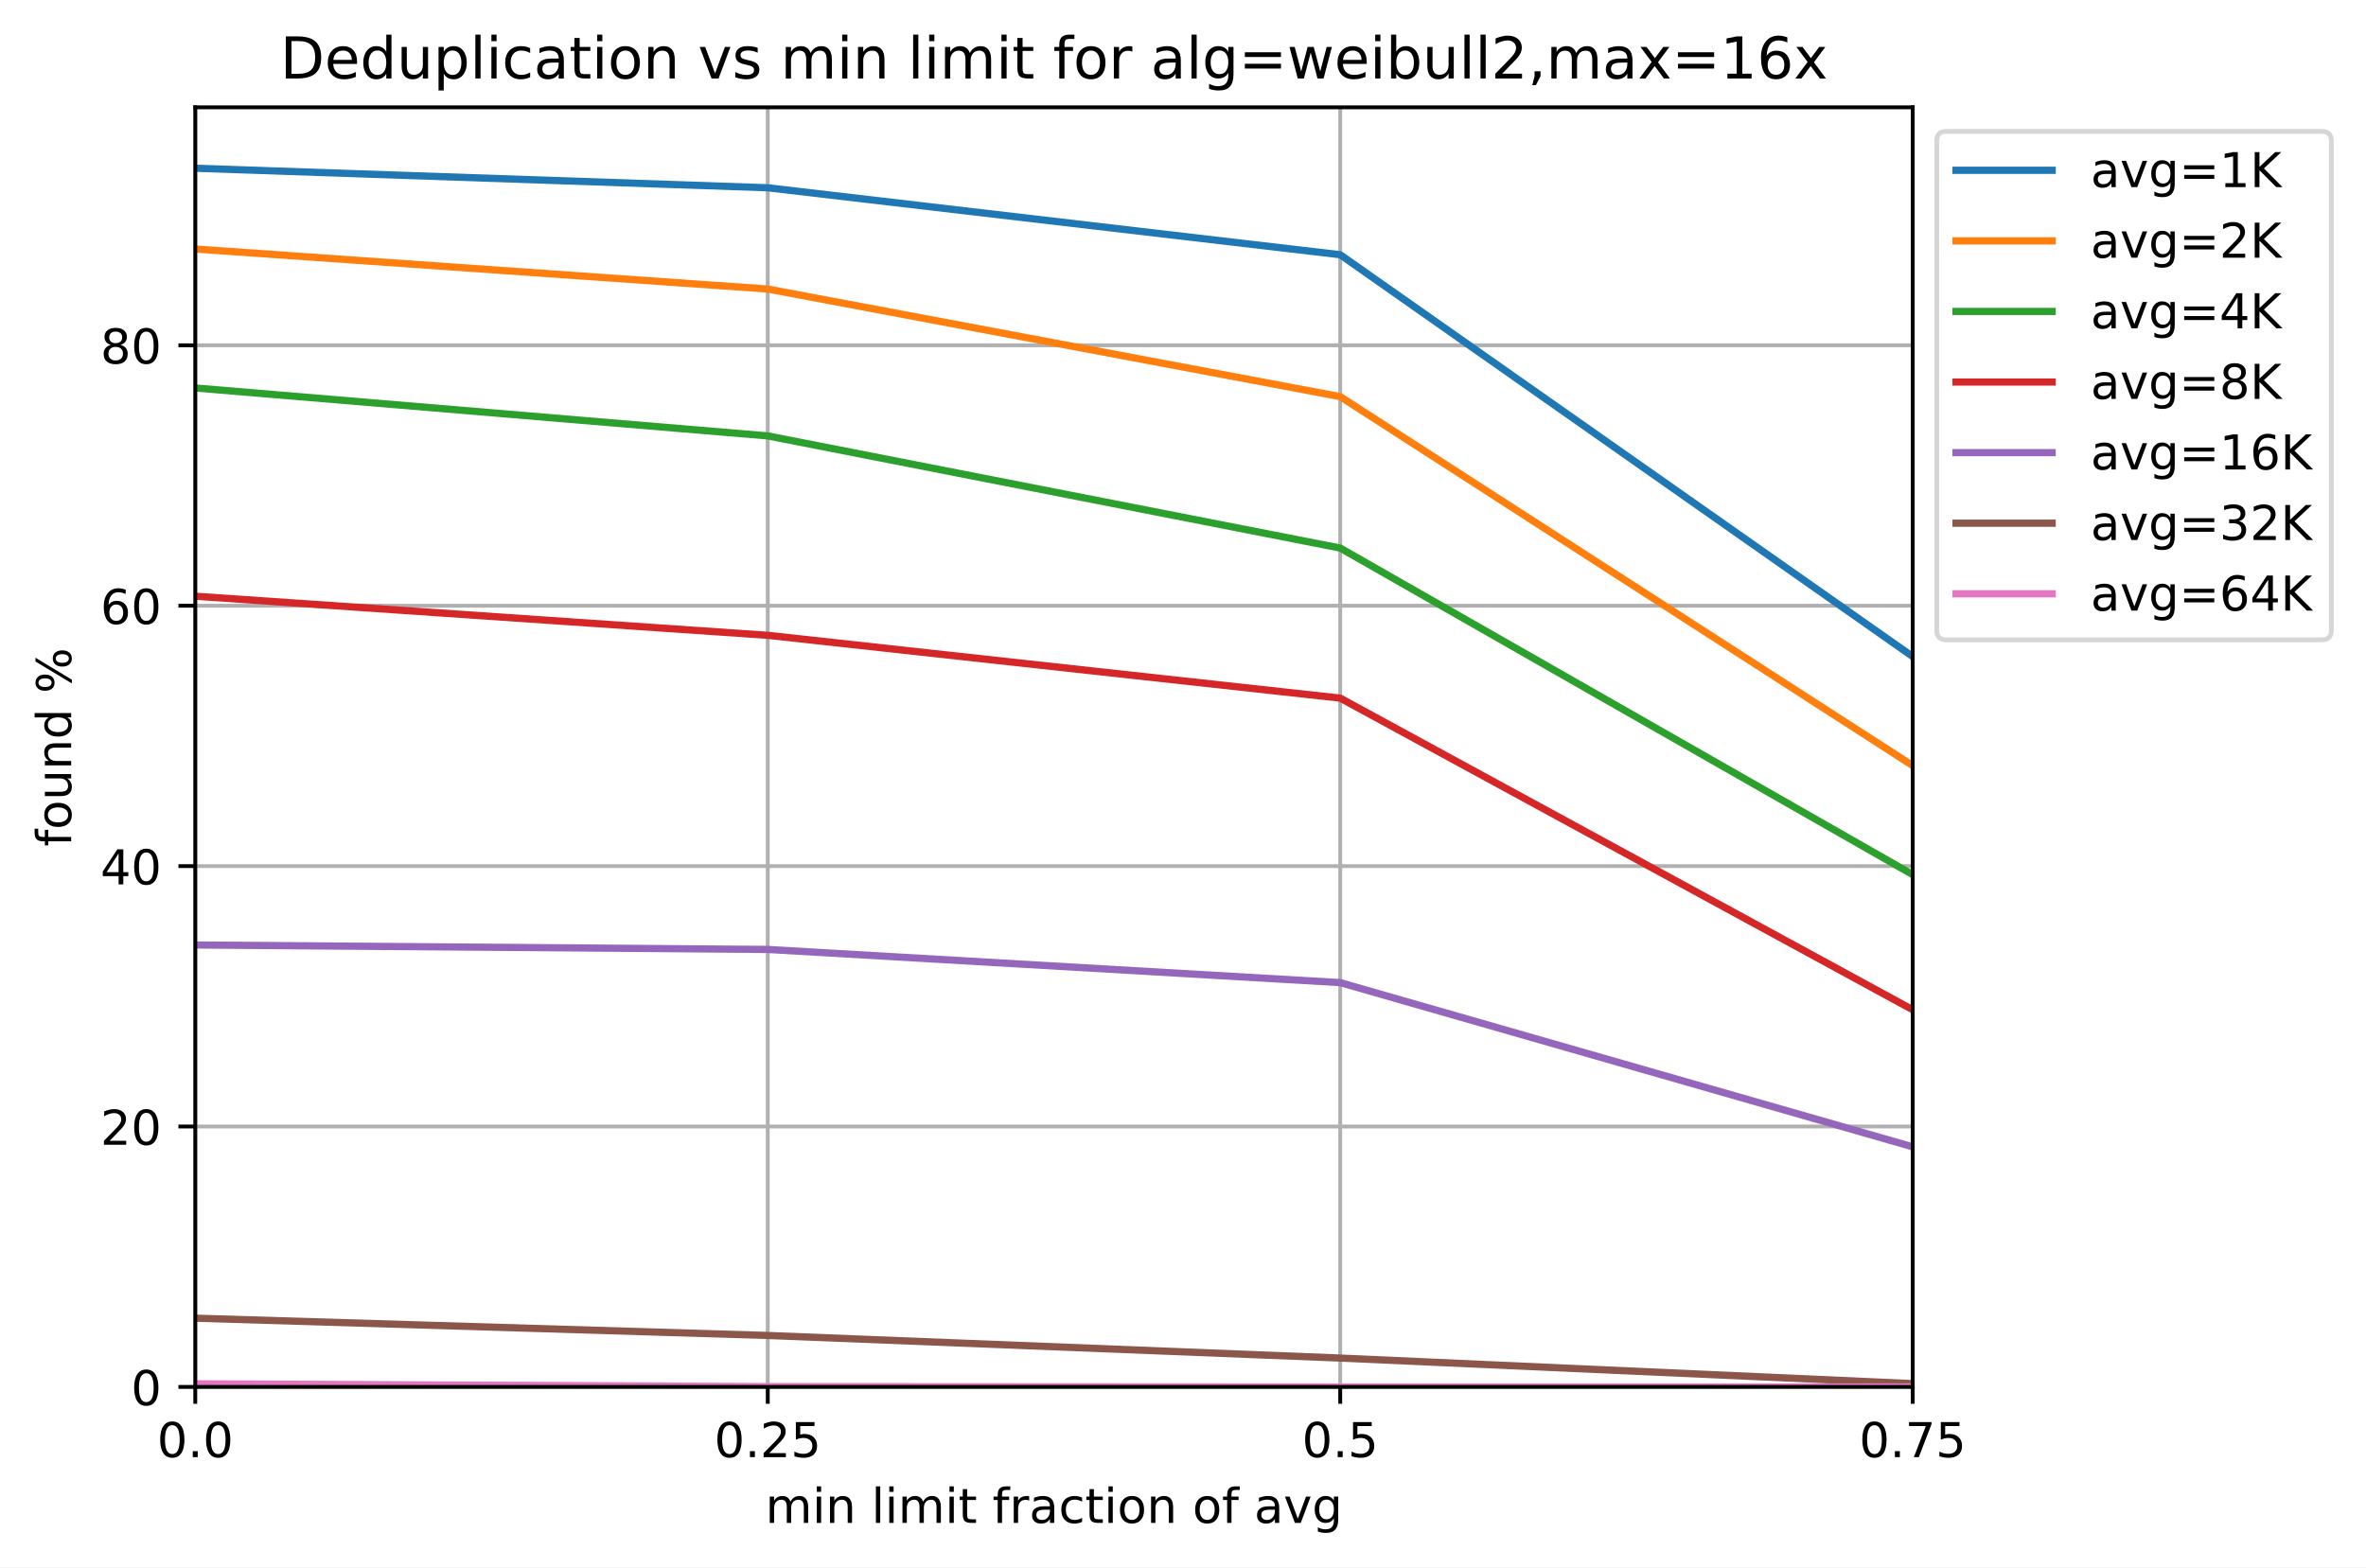
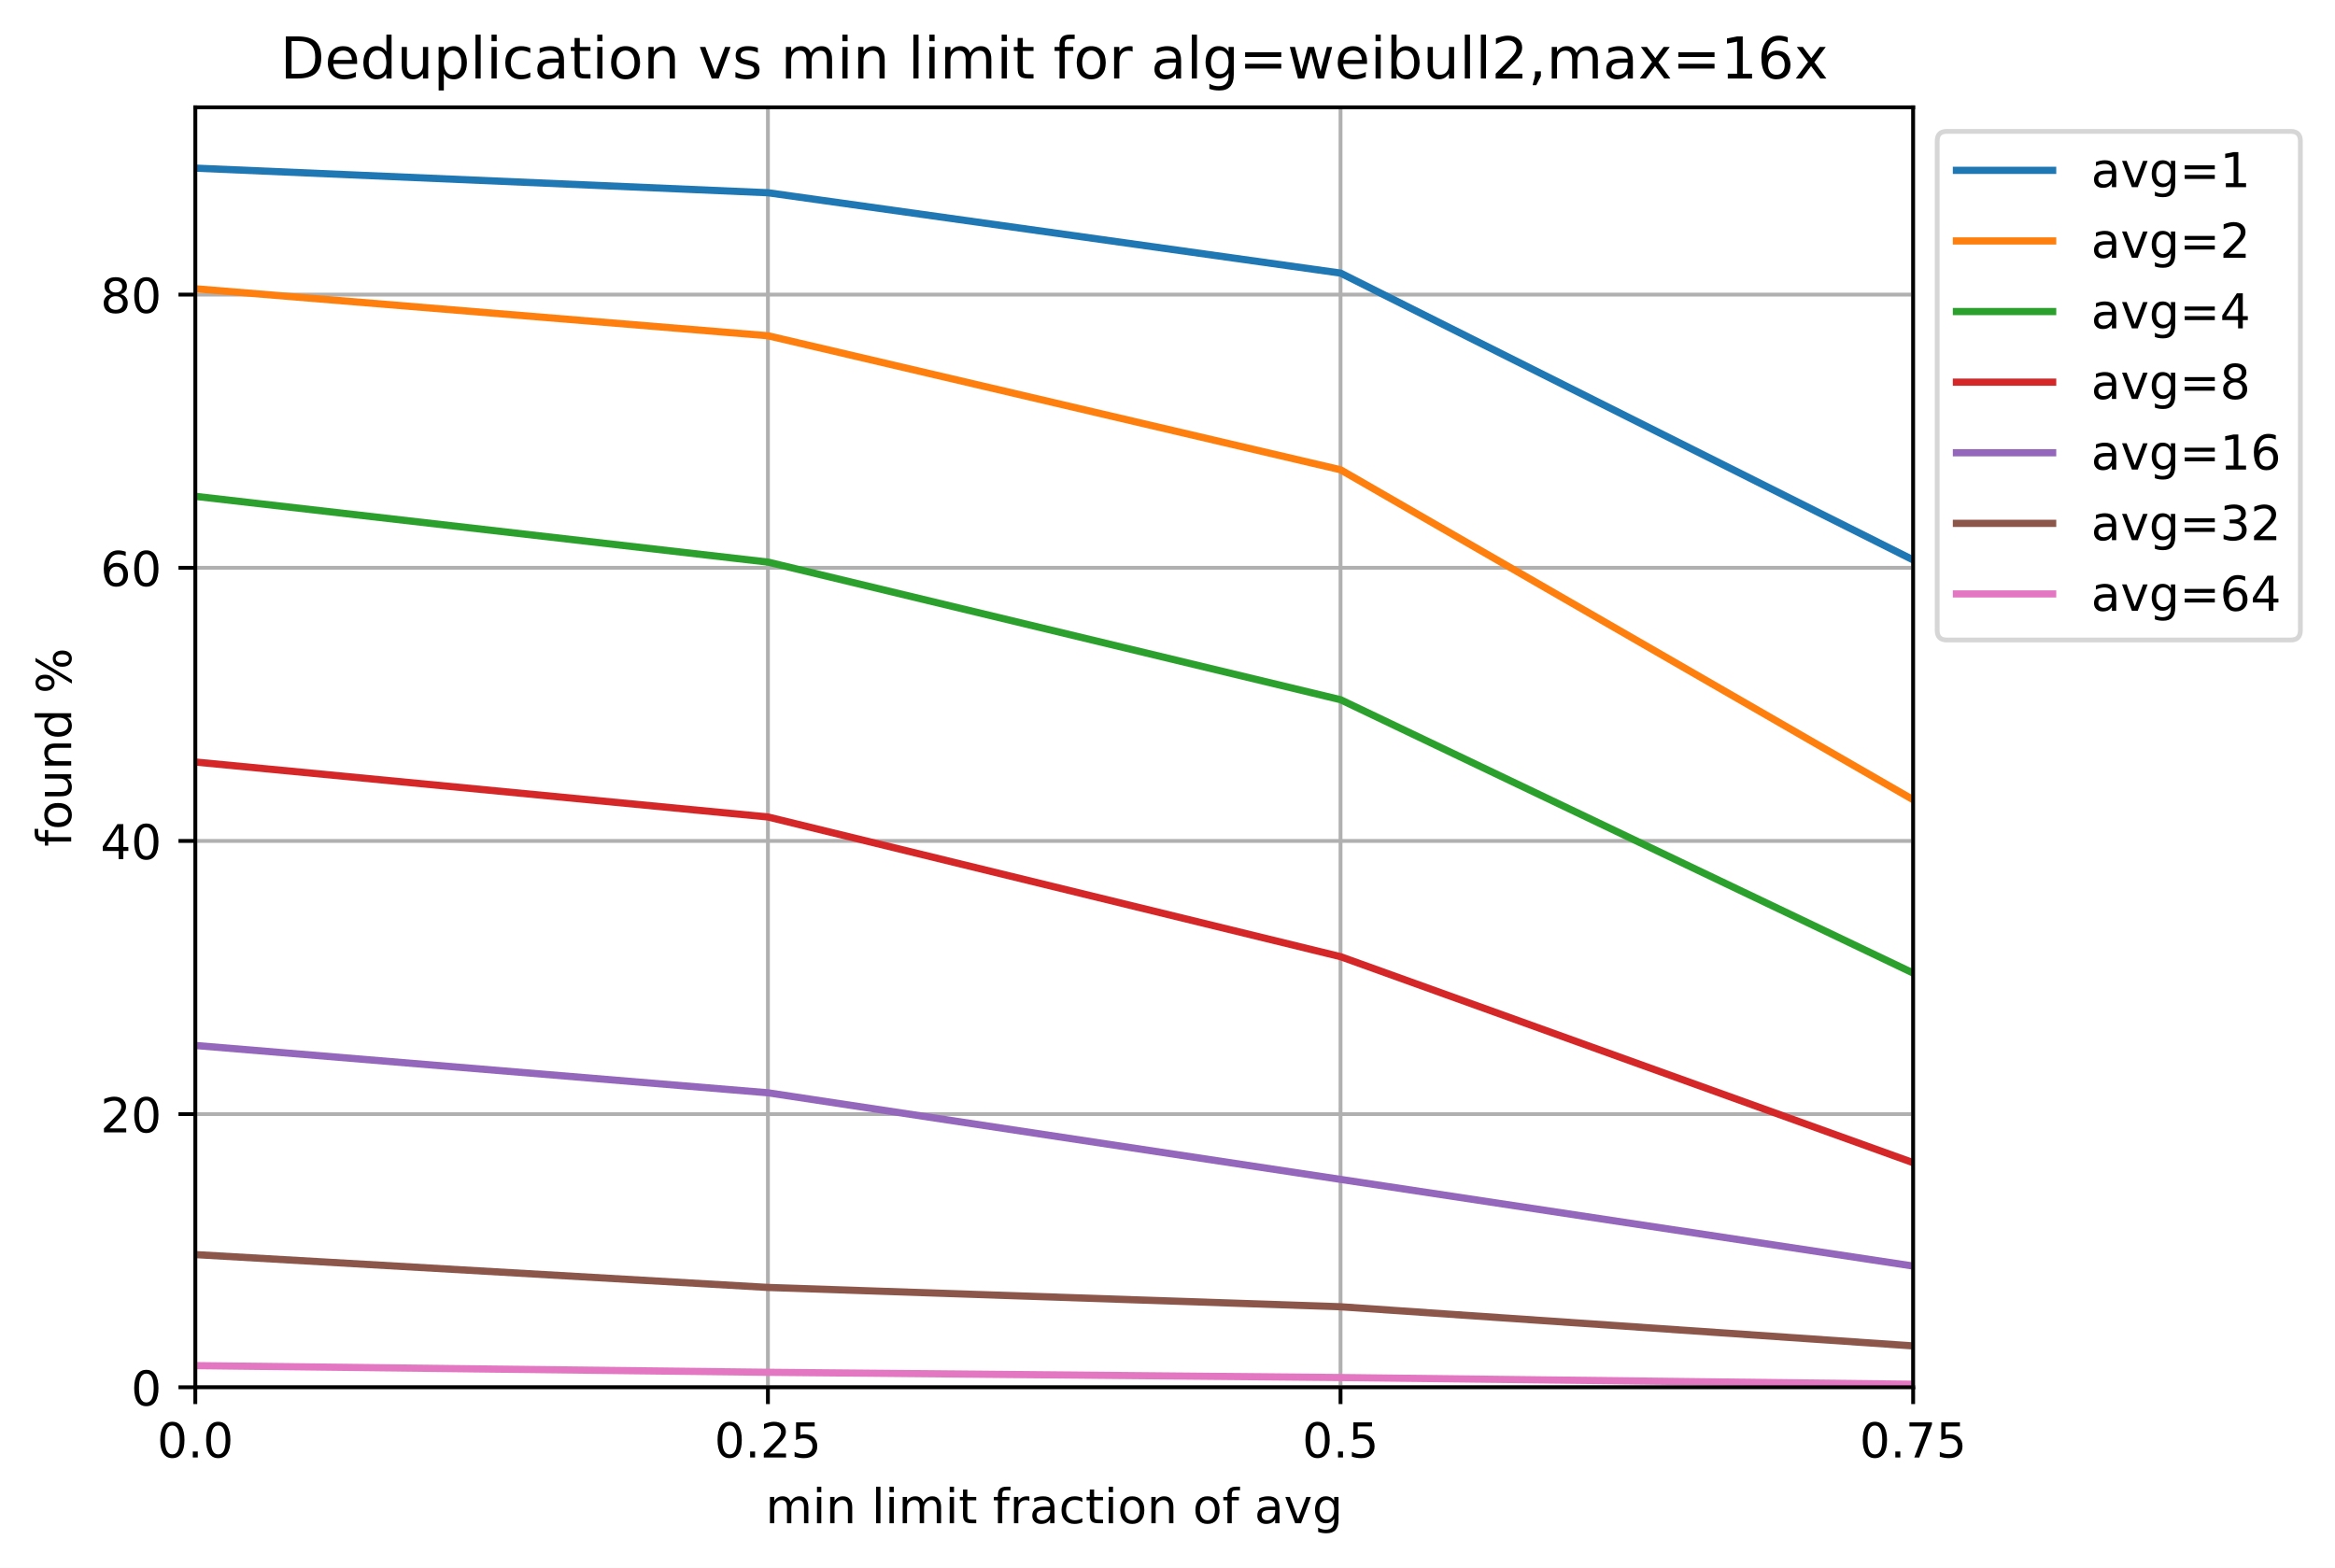
- <svg xmlns="http://www.w3.org/2000/svg" xmlns:xlink="http://www.w3.org/1999/xlink" height="325.986pt" version="1.1" viewBox="0 0 491.981 325.986" width="491.981pt">
+ <svg xmlns="http://www.w3.org/2000/svg" xmlns:xlink="http://www.w3.org/1999/xlink" height="325.986pt" version="1.1" viewBox="0 0 485.423 325.986" width="485.423pt">
  <defs>
    <style type="text/css">*{stroke-linecap:butt;stroke-linejoin:round;}</style>
  </defs>
  <g id="figure_1">
    <g id="patch_1">
-       <path d="M 0 325.986  L 491.981 325.986  L 491.981 0  L 0 0  z " style="fill:#ffffff;" />
+       <path d="M 0 325.986  L 485.423 325.986  L 485.423 0  L 0 0  z " style="fill:#ffffff;" />
    </g>
    <g id="axes_1">
      <g id="patch_2">
        <path d="M 40.603 288.43  L 397.723 288.43  L 397.723 22.318  L 40.603 22.318  z " style="fill:#ffffff;" />
      </g>
      <g id="matplotlib.axis_1">
        <g id="xtick_1">
          <g id="line2d_1">
-             <path clip-path="url(#pf808c58456)" d="M 40.603 288.43  L 40.603 22.318  " style="fill:none;stroke:#b0b0b0;stroke-linecap:square;stroke-width:0.8;" />
+             <path clip-path="url(#pe917c941ba)" d="M 40.603 288.43  L 40.603 22.318  " style="fill:none;stroke:#b0b0b0;stroke-linecap:square;stroke-width:0.8;" />
          </g>
          <g id="line2d_2">
            <defs>
-               <path d="M 0 0  L 0 3.5  " id="m54a0558534" style="stroke:#000000;stroke-width:0.8;" />
+               <path d="M 0 0  L 0 3.5  " id="m1e0cf5bd83" style="stroke:#000000;stroke-width:0.8;" />
            </defs>
            <g>
-               <use style="stroke:#000000;stroke-width:0.8;" x="40.603" xlink:href="#m54a0558534" y="288.43" />
+               <use style="stroke:#000000;stroke-width:0.8;" x="40.603" xlink:href="#m1e0cf5bd83" y="288.43" />
            </g>
          </g>
          <g id="text_1">
            <g transform="translate(32.65156 303.0286)scale(0.1 -0.1)">
              <defs>
                <path d="M 31.781 66.406  Q 24.172 66.406 20.328 58.906  Q 16.5 51.422 16.5 36.375  Q 16.5 21.391 20.328 13.891  Q 24.172 6.391 31.781 6.391  Q 39.453 6.391 43.281 13.891  Q 47.125 21.391 47.125 36.375  Q 47.125 51.422 43.281 58.906  Q 39.453 66.406 31.781 66.406  z M 31.781 74.219  Q 44.047 74.219 50.516 64.516  Q 56.984 54.828 56.984 36.375  Q 56.984 17.969 50.516 8.266  Q 44.047 -1.422 31.781 -1.422  Q 19.531 -1.422 13.062 8.266  Q 6.594 17.969 6.594 36.375  Q 6.594 54.828 13.062 64.516  Q 19.531 74.219 31.781 74.219  z " id="DejaVuSans-48" />
                <path d="M 10.688 12.406  L 21 12.406  L 21 0  L 10.688 0  z " id="DejaVuSans-46" />
              </defs>
              <use xlink:href="#DejaVuSans-48" />
              <use x="63.623" xlink:href="#DejaVuSans-46" />
              <use x="95.41" xlink:href="#DejaVuSans-48" />
            </g>
          </g>
        </g>
        <g id="xtick_2">
          <g id="line2d_3">
-             <path clip-path="url(#pf808c58456)" d="M 159.643 288.43  L 159.643 22.318  " style="fill:none;stroke:#b0b0b0;stroke-linecap:square;stroke-width:0.8;" />
+             <path clip-path="url(#pe917c941ba)" d="M 159.643 288.43  L 159.643 22.318  " style="fill:none;stroke:#b0b0b0;stroke-linecap:square;stroke-width:0.8;" />
          </g>
          <g id="line2d_4">
            <g>
-               <use style="stroke:#000000;stroke-width:0.8;" x="159.643" xlink:href="#m54a0558534" y="288.43" />
+               <use style="stroke:#000000;stroke-width:0.8;" x="159.643" xlink:href="#m1e0cf5bd83" y="288.43" />
            </g>
          </g>
          <g id="text_2">
            <g transform="translate(148.5103 303.0286)scale(0.1 -0.1)">
              <defs>
                <path d="M 19.188 8.297  L 53.609 8.297  L 53.609 0  L 7.328 0  L 7.328 8.297  Q 12.938 14.109 22.625 23.891  Q 32.328 33.688 34.812 36.531  Q 39.547 41.844 41.422 45.531  Q 43.312 49.219 43.312 52.781  Q 43.312 58.594 39.234 62.25  Q 35.156 65.922 28.609 65.922  Q 23.969 65.922 18.812 64.312  Q 13.672 62.703 7.812 59.422  L 7.812 69.391  Q 13.766 71.781 18.938 73  Q 24.125 74.219 28.422 74.219  Q 39.75 74.219 46.484 68.547  Q 53.219 62.891 53.219 53.422  Q 53.219 48.922 51.531 44.891  Q 49.859 40.875 45.406 35.406  Q 44.188 33.984 37.641 27.219  Q 31.109 20.453 19.188 8.297  z " id="DejaVuSans-50" />
                <path d="M 10.797 72.906  L 49.516 72.906  L 49.516 64.594  L 19.828 64.594  L 19.828 46.734  Q 21.969 47.469 24.109 47.828  Q 26.266 48.188 28.422 48.188  Q 40.625 48.188 47.75 41.5  Q 54.891 34.812 54.891 23.391  Q 54.891 11.625 47.562 5.094  Q 40.234 -1.422 26.906 -1.422  Q 22.312 -1.422 17.547 -0.641  Q 12.797 0.141 7.719 1.703  L 7.719 11.625  Q 12.109 9.234 16.797 8.062  Q 21.484 6.891 26.703 6.891  Q 35.156 6.891 40.078 11.328  Q 45.016 15.766 45.016 23.391  Q 45.016 31 40.078 35.438  Q 35.156 39.891 26.703 39.891  Q 22.75 39.891 18.812 39.016  Q 14.891 38.141 10.797 36.281  z " id="DejaVuSans-53" />
              </defs>
              <use xlink:href="#DejaVuSans-48" />
              <use x="63.623" xlink:href="#DejaVuSans-46" />
              <use x="95.41" xlink:href="#DejaVuSans-50" />
              <use x="159.033" xlink:href="#DejaVuSans-53" />
            </g>
          </g>
        </g>
        <g id="xtick_3">
          <g id="line2d_5">
-             <path clip-path="url(#pf808c58456)" d="M 278.683 288.43  L 278.683 22.318  " style="fill:none;stroke:#b0b0b0;stroke-linecap:square;stroke-width:0.8;" />
+             <path clip-path="url(#pe917c941ba)" d="M 278.683 288.43  L 278.683 22.318  " style="fill:none;stroke:#b0b0b0;stroke-linecap:square;stroke-width:0.8;" />
          </g>
          <g id="line2d_6">
            <g>
-               <use style="stroke:#000000;stroke-width:0.8;" x="278.683" xlink:href="#m54a0558534" y="288.43" />
+               <use style="stroke:#000000;stroke-width:0.8;" x="278.683" xlink:href="#m1e0cf5bd83" y="288.43" />
            </g>
          </g>
          <g id="text_3">
            <g transform="translate(270.7316 303.0286)scale(0.1 -0.1)">
              <use xlink:href="#DejaVuSans-48" />
              <use x="63.623" xlink:href="#DejaVuSans-46" />
              <use x="95.41" xlink:href="#DejaVuSans-53" />
            </g>
          </g>
        </g>
        <g id="xtick_4">
          <g id="line2d_7">
-             <path clip-path="url(#pf808c58456)" d="M 397.723 288.43  L 397.723 22.318  " style="fill:none;stroke:#b0b0b0;stroke-linecap:square;stroke-width:0.8;" />
+             <path clip-path="url(#pe917c941ba)" d="M 397.723 288.43  L 397.723 22.318  " style="fill:none;stroke:#b0b0b0;stroke-linecap:square;stroke-width:0.8;" />
          </g>
          <g id="line2d_8">
            <g>
-               <use style="stroke:#000000;stroke-width:0.8;" x="397.723" xlink:href="#m54a0558534" y="288.43" />
+               <use style="stroke:#000000;stroke-width:0.8;" x="397.723" xlink:href="#m1e0cf5bd83" y="288.43" />
            </g>
          </g>
          <g id="text_4">
            <g transform="translate(386.5903 303.0286)scale(0.1 -0.1)">
              <defs>
                <path d="M 8.203 72.906  L 55.078 72.906  L 55.078 68.703  L 28.609 0  L 18.312 0  L 43.219 64.594  L 8.203 64.594  z " id="DejaVuSans-55" />
              </defs>
              <use xlink:href="#DejaVuSans-48" />
              <use x="63.623" xlink:href="#DejaVuSans-46" />
              <use x="95.41" xlink:href="#DejaVuSans-55" />
              <use x="159.033" xlink:href="#DejaVuSans-53" />
            </g>
          </g>
        </g>
        <g id="text_5">
          <g transform="translate(159.1577 316.7067)scale(0.1 -0.1)">
            <defs>
              <path d="M 52 44.188  Q 55.375 50.25 60.062 53.125  Q 64.75 56 71.094 56  Q 79.641 56 84.281 50.016  Q 88.922 44.047 88.922 33.016  L 88.922 0  L 79.891 0  L 79.891 32.719  Q 79.891 40.578 77.094 44.375  Q 74.312 48.188 68.609 48.188  Q 61.625 48.188 57.562 43.547  Q 53.516 38.922 53.516 30.906  L 53.516 0  L 44.484 0  L 44.484 32.719  Q 44.484 40.625 41.703 44.406  Q 38.922 48.188 33.109 48.188  Q 26.219 48.188 22.156 43.531  Q 18.109 38.875 18.109 30.906  L 18.109 0  L 9.078 0  L 9.078 54.688  L 18.109 54.688  L 18.109 46.188  Q 21.188 51.219 25.484 53.609  Q 29.781 56 35.688 56  Q 41.656 56 45.828 52.969  Q 50 49.953 52 44.188  z " id="DejaVuSans-109" />
              <path d="M 9.422 54.688  L 18.406 54.688  L 18.406 0  L 9.422 0  z M 9.422 75.984  L 18.406 75.984  L 18.406 64.594  L 9.422 64.594  z " id="DejaVuSans-105" />
              <path d="M 54.891 33.016  L 54.891 0  L 45.906 0  L 45.906 32.719  Q 45.906 40.484 42.875 44.328  Q 39.844 48.188 33.797 48.188  Q 26.516 48.188 22.312 43.547  Q 18.109 38.922 18.109 30.906  L 18.109 0  L 9.078 0  L 9.078 54.688  L 18.109 54.688  L 18.109 46.188  Q 21.344 51.125 25.703 53.562  Q 30.078 56 35.797 56  Q 45.219 56 50.047 50.172  Q 54.891 44.344 54.891 33.016  z " id="DejaVuSans-110" />
              <path id="DejaVuSans-32" />
              <path d="M 9.422 75.984  L 18.406 75.984  L 18.406 0  L 9.422 0  z " id="DejaVuSans-108" />
              <path d="M 18.312 70.219  L 18.312 54.688  L 36.812 54.688  L 36.812 47.703  L 18.312 47.703  L 18.312 18.016  Q 18.312 11.328 20.141 9.422  Q 21.969 7.516 27.594 7.516  L 36.812 7.516  L 36.812 0  L 27.594 0  Q 17.188 0 13.234 3.875  Q 9.281 7.766 9.281 18.016  L 9.281 47.703  L 2.688 47.703  L 2.688 54.688  L 9.281 54.688  L 9.281 70.219  z " id="DejaVuSans-116" />
              <path d="M 37.109 75.984  L 37.109 68.5  L 28.516 68.5  Q 23.688 68.5 21.797 66.547  Q 19.922 64.594 19.922 59.516  L 19.922 54.688  L 34.719 54.688  L 34.719 47.703  L 19.922 47.703  L 19.922 0  L 10.891 0  L 10.891 47.703  L 2.297 47.703  L 2.297 54.688  L 10.891 54.688  L 10.891 58.5  Q 10.891 67.625 15.141 71.797  Q 19.391 75.984 28.609 75.984  z " id="DejaVuSans-102" />
              <path d="M 41.109 46.297  Q 39.594 47.172 37.812 47.578  Q 36.031 48 33.891 48  Q 26.266 48 22.188 43.047  Q 18.109 38.094 18.109 28.812  L 18.109 0  L 9.078 0  L 9.078 54.688  L 18.109 54.688  L 18.109 46.188  Q 20.953 51.172 25.484 53.578  Q 30.031 56 36.531 56  Q 37.453 56 38.578 55.875  Q 39.703 55.766 41.062 55.516  z " id="DejaVuSans-114" />
              <path d="M 34.281 27.484  Q 23.391 27.484 19.188 25  Q 14.984 22.516 14.984 16.5  Q 14.984 11.719 18.141 8.906  Q 21.297 6.109 26.703 6.109  Q 34.188 6.109 38.703 11.406  Q 43.219 16.703 43.219 25.484  L 43.219 27.484  z M 52.203 31.203  L 52.203 0  L 43.219 0  L 43.219 8.297  Q 40.141 3.328 35.547 0.953  Q 30.953 -1.422 24.312 -1.422  Q 15.922 -1.422 10.953 3.297  Q 6 8.016 6 15.922  Q 6 25.141 12.172 29.828  Q 18.359 34.516 30.609 34.516  L 43.219 34.516  L 43.219 35.406  Q 43.219 41.609 39.141 45  Q 35.062 48.391 27.688 48.391  Q 23 48.391 18.547 47.266  Q 14.109 46.141 10.016 43.891  L 10.016 52.203  Q 14.938 54.109 19.578 55.047  Q 24.219 56 28.609 56  Q 40.484 56 46.344 49.844  Q 52.203 43.703 52.203 31.203  z " id="DejaVuSans-97" />
              <path d="M 48.781 52.594  L 48.781 44.188  Q 44.969 46.297 41.141 47.344  Q 37.312 48.391 33.406 48.391  Q 24.656 48.391 19.812 42.844  Q 14.984 37.312 14.984 27.297  Q 14.984 17.281 19.812 11.734  Q 24.656 6.203 33.406 6.203  Q 37.312 6.203 41.141 7.25  Q 44.969 8.297 48.781 10.406  L 48.781 2.094  Q 45.016 0.344 40.984 -0.531  Q 36.969 -1.422 32.422 -1.422  Q 20.062 -1.422 12.781 6.344  Q 5.516 14.109 5.516 27.297  Q 5.516 40.672 12.859 48.328  Q 20.219 56 33.016 56  Q 37.156 56 41.109 55.141  Q 45.062 54.297 48.781 52.594  z " id="DejaVuSans-99" />
              <path d="M 30.609 48.391  Q 23.391 48.391 19.188 42.75  Q 14.984 37.109 14.984 27.297  Q 14.984 17.484 19.156 11.844  Q 23.344 6.203 30.609 6.203  Q 37.797 6.203 41.984 11.859  Q 46.188 17.531 46.188 27.297  Q 46.188 37.016 41.984 42.703  Q 37.797 48.391 30.609 48.391  z M 30.609 56  Q 42.328 56 49.016 48.375  Q 55.719 40.766 55.719 27.297  Q 55.719 13.875 49.016 6.219  Q 42.328 -1.422 30.609 -1.422  Q 18.844 -1.422 12.172 6.219  Q 5.516 13.875 5.516 27.297  Q 5.516 40.766 12.172 48.375  Q 18.844 56 30.609 56  z " id="DejaVuSans-111" />
              <path d="M 2.984 54.688  L 12.5 54.688  L 29.594 8.797  L 46.688 54.688  L 56.203 54.688  L 35.688 0  L 23.484 0  z " id="DejaVuSans-118" />
              <path d="M 45.406 27.984  Q 45.406 37.75 41.375 43.109  Q 37.359 48.484 30.078 48.484  Q 22.859 48.484 18.828 43.109  Q 14.797 37.75 14.797 27.984  Q 14.797 18.266 18.828 12.891  Q 22.859 7.516 30.078 7.516  Q 37.359 7.516 41.375 12.891  Q 45.406 18.266 45.406 27.984  z M 54.391 6.781  Q 54.391 -7.172 48.188 -13.984  Q 42 -20.797 29.203 -20.797  Q 24.469 -20.797 20.266 -20.094  Q 16.062 -19.391 12.109 -17.922  L 12.109 -9.188  Q 16.062 -11.328 19.922 -12.344  Q 23.781 -13.375 27.781 -13.375  Q 36.625 -13.375 41.016 -8.766  Q 45.406 -4.156 45.406 5.172  L 45.406 9.625  Q 42.625 4.781 38.281 2.391  Q 33.938 0 27.875 0  Q 17.828 0 11.672 7.656  Q 5.516 15.328 5.516 27.984  Q 5.516 40.672 11.672 48.328  Q 17.828 56 27.875 56  Q 33.938 56 38.281 53.609  Q 42.625 51.219 45.406 46.391  L 45.406 54.688  L 54.391 54.688  z " id="DejaVuSans-103" />
            </defs>
            <use xlink:href="#DejaVuSans-109" />
            <use x="97.412" xlink:href="#DejaVuSans-105" />
            <use x="125.195" xlink:href="#DejaVuSans-110" />
            <use x="188.574" xlink:href="#DejaVuSans-32" />
            <use x="220.361" xlink:href="#DejaVuSans-108" />
            <use x="248.145" xlink:href="#DejaVuSans-105" />
            <use x="275.928" xlink:href="#DejaVuSans-109" />
            <use x="373.34" xlink:href="#DejaVuSans-105" />
            <use x="401.123" xlink:href="#DejaVuSans-116" />
            <use x="440.332" xlink:href="#DejaVuSans-32" />
            <use x="472.119" xlink:href="#DejaVuSans-102" />
            <use x="507.324" xlink:href="#DejaVuSans-114" />
            <use x="548.438" xlink:href="#DejaVuSans-97" />
            <use x="609.717" xlink:href="#DejaVuSans-99" />
            <use x="664.697" xlink:href="#DejaVuSans-116" />
            <use x="703.906" xlink:href="#DejaVuSans-105" />
            <use x="731.689" xlink:href="#DejaVuSans-111" />
            <use x="792.871" xlink:href="#DejaVuSans-110" />
            <use x="856.25" xlink:href="#DejaVuSans-32" />
            <use x="888.037" xlink:href="#DejaVuSans-111" />
            <use x="949.219" xlink:href="#DejaVuSans-102" />
            <use x="984.424" xlink:href="#DejaVuSans-32" />
            <use x="1016.211" xlink:href="#DejaVuSans-97" />
            <use x="1077.49" xlink:href="#DejaVuSans-118" />
            <use x="1136.67" xlink:href="#DejaVuSans-103" />
          </g>
        </g>
      </g>
      <g id="matplotlib.axis_2">
        <g id="ytick_1">
          <g id="line2d_9">
-             <path clip-path="url(#pf808c58456)" d="M 40.603 288.43  L 397.723 288.43  " style="fill:none;stroke:#b0b0b0;stroke-linecap:square;stroke-width:0.8;" />
+             <path clip-path="url(#pe917c941ba)" d="M 40.603 288.43  L 397.723 288.43  " style="fill:none;stroke:#b0b0b0;stroke-linecap:square;stroke-width:0.8;" />
          </g>
          <g id="line2d_10">
            <defs>
-               <path d="M 0 0  L -3.5 0  " id="m7955a815c8" style="stroke:#000000;stroke-width:0.8;" />
+               <path d="M 0 0  L -3.5 0  " id="mc52a453f38" style="stroke:#000000;stroke-width:0.8;" />
            </defs>
            <g>
-               <use style="stroke:#000000;stroke-width:0.8;" x="40.603" xlink:href="#m7955a815c8" y="288.43" />
+               <use style="stroke:#000000;stroke-width:0.8;" x="40.603" xlink:href="#mc52a453f38" y="288.43" />
            </g>
          </g>
          <g id="text_6">
            <g transform="translate(27.24063 292.2293)scale(0.1 -0.1)">
              <use xlink:href="#DejaVuSans-48" />
            </g>
          </g>
        </g>
        <g id="ytick_2">
          <g id="line2d_11">
-             <path clip-path="url(#pf808c58456)" d="M 40.603 234.274  L 397.723 234.274  " style="fill:none;stroke:#b0b0b0;stroke-linecap:square;stroke-width:0.8;" />
+             <path clip-path="url(#pe917c941ba)" d="M 40.603 231.636  L 397.723 231.636  " style="fill:none;stroke:#b0b0b0;stroke-linecap:square;stroke-width:0.8;" />
          </g>
          <g id="line2d_12">
            <g>
-               <use style="stroke:#000000;stroke-width:0.8;" x="40.603" xlink:href="#m7955a815c8" y="234.274" />
+               <use style="stroke:#000000;stroke-width:0.8;" x="40.603" xlink:href="#mc52a453f38" y="231.636" />
            </g>
          </g>
          <g id="text_7">
-             <g transform="translate(20.87813 238.0728)scale(0.1 -0.1)">
+             <g transform="translate(20.87813 235.4349)scale(0.1 -0.1)">
              <use xlink:href="#DejaVuSans-50" />
              <use x="63.623" xlink:href="#DejaVuSans-48" />
            </g>
          </g>
        </g>
        <g id="ytick_3">
          <g id="line2d_13">
-             <path clip-path="url(#pf808c58456)" d="M 40.603 180.117  L 397.723 180.117  " style="fill:none;stroke:#b0b0b0;stroke-linecap:square;stroke-width:0.8;" />
+             <path clip-path="url(#pe917c941ba)" d="M 40.603 174.841  L 397.723 174.841  " style="fill:none;stroke:#b0b0b0;stroke-linecap:square;stroke-width:0.8;" />
          </g>
          <g id="line2d_14">
            <g>
-               <use style="stroke:#000000;stroke-width:0.8;" x="40.603" xlink:href="#m7955a815c8" y="180.117" />
+               <use style="stroke:#000000;stroke-width:0.8;" x="40.603" xlink:href="#mc52a453f38" y="174.841" />
            </g>
          </g>
          <g id="text_8">
-             <g transform="translate(20.87813 183.9163)scale(0.1 -0.1)">
+             <g transform="translate(20.87813 178.6404)scale(0.1 -0.1)">
              <defs>
                <path d="M 37.797 64.312  L 12.891 25.391  L 37.797 25.391  z M 35.203 72.906  L 47.609 72.906  L 47.609 25.391  L 58.016 25.391  L 58.016 17.188  L 47.609 17.188  L 47.609 0  L 37.797 0  L 37.797 17.188  L 4.891 17.188  L 4.891 26.703  z " id="DejaVuSans-52" />
              </defs>
              <use xlink:href="#DejaVuSans-52" />
              <use x="63.623" xlink:href="#DejaVuSans-48" />
            </g>
          </g>
        </g>
        <g id="ytick_4">
          <g id="line2d_15">
-             <path clip-path="url(#pf808c58456)" d="M 40.603 125.961  L 397.723 125.961  " style="fill:none;stroke:#b0b0b0;stroke-linecap:square;stroke-width:0.8;" />
+             <path clip-path="url(#pe917c941ba)" d="M 40.603 118.047  L 397.723 118.047  " style="fill:none;stroke:#b0b0b0;stroke-linecap:square;stroke-width:0.8;" />
          </g>
          <g id="line2d_16">
            <g>
-               <use style="stroke:#000000;stroke-width:0.8;" x="40.603" xlink:href="#m7955a815c8" y="125.961" />
+               <use style="stroke:#000000;stroke-width:0.8;" x="40.603" xlink:href="#mc52a453f38" y="118.047" />
            </g>
          </g>
          <g id="text_9">
-             <g transform="translate(20.87813 129.7599)scale(0.1 -0.1)">
+             <g transform="translate(20.87813 121.846)scale(0.1 -0.1)">
              <defs>
                <path d="M 33.016 40.375  Q 26.375 40.375 22.484 35.828  Q 18.609 31.297 18.609 23.391  Q 18.609 15.531 22.484 10.953  Q 26.375 6.391 33.016 6.391  Q 39.656 6.391 43.531 10.953  Q 47.406 15.531 47.406 23.391  Q 47.406 31.297 43.531 35.828  Q 39.656 40.375 33.016 40.375  z M 52.594 71.297  L 52.594 62.312  Q 48.875 64.062 45.094 64.984  Q 41.312 65.922 37.594 65.922  Q 27.828 65.922 22.672 59.328  Q 17.531 52.734 16.797 39.406  Q 19.672 43.656 24.016 45.922  Q 28.375 48.188 33.594 48.188  Q 44.578 48.188 50.953 41.516  Q 57.328 34.859 57.328 23.391  Q 57.328 12.156 50.688 5.359  Q 44.047 -1.422 33.016 -1.422  Q 20.359 -1.422 13.672 8.266  Q 6.984 17.969 6.984 36.375  Q 6.984 53.656 15.188 63.938  Q 23.391 74.219 37.203 74.219  Q 40.922 74.219 44.703 73.484  Q 48.484 72.75 52.594 71.297  z " id="DejaVuSans-54" />
              </defs>
              <use xlink:href="#DejaVuSans-54" />
              <use x="63.623" xlink:href="#DejaVuSans-48" />
            </g>
          </g>
        </g>
        <g id="ytick_5">
          <g id="line2d_17">
-             <path clip-path="url(#pf808c58456)" d="M 40.603 71.804  L 397.723 71.804  " style="fill:none;stroke:#b0b0b0;stroke-linecap:square;stroke-width:0.8;" />
+             <path clip-path="url(#pe917c941ba)" d="M 40.603 61.252  L 397.723 61.252  " style="fill:none;stroke:#b0b0b0;stroke-linecap:square;stroke-width:0.8;" />
          </g>
          <g id="line2d_18">
            <g>
-               <use style="stroke:#000000;stroke-width:0.8;" x="40.603" xlink:href="#m7955a815c8" y="71.804" />
+               <use style="stroke:#000000;stroke-width:0.8;" x="40.603" xlink:href="#mc52a453f38" y="61.252" />
            </g>
          </g>
          <g id="text_10">
-             <g transform="translate(20.87813 75.60335)scale(0.1 -0.1)">
+             <g transform="translate(20.87813 65.05152)scale(0.1 -0.1)">
              <defs>
                <path d="M 31.781 34.625  Q 24.75 34.625 20.719 30.859  Q 16.703 27.094 16.703 20.516  Q 16.703 13.922 20.719 10.156  Q 24.75 6.391 31.781 6.391  Q 38.812 6.391 42.859 10.172  Q 46.922 13.969 46.922 20.516  Q 46.922 27.094 42.891 30.859  Q 38.875 34.625 31.781 34.625  z M 21.922 38.812  Q 15.578 40.375 12.031 44.719  Q 8.5 49.078 8.5 55.328  Q 8.5 64.062 14.719 69.141  Q 20.953 74.219 31.781 74.219  Q 42.672 74.219 48.875 69.141  Q 55.078 64.062 55.078 55.328  Q 55.078 49.078 51.531 44.719  Q 48 40.375 41.703 38.812  Q 48.828 37.156 52.797 32.312  Q 56.781 27.484 56.781 20.516  Q 56.781 9.906 50.312 4.234  Q 43.844 -1.422 31.781 -1.422  Q 19.734 -1.422 13.25 4.234  Q 6.781 9.906 6.781 20.516  Q 6.781 27.484 10.781 32.312  Q 14.797 37.156 21.922 38.812  z M 18.312 54.391  Q 18.312 48.734 21.844 45.562  Q 25.391 42.391 31.781 42.391  Q 38.141 42.391 41.719 45.562  Q 45.312 48.734 45.312 54.391  Q 45.312 60.062 41.719 63.234  Q 38.141 66.406 31.781 66.406  Q 25.391 66.406 21.844 63.234  Q 18.312 60.062 18.312 54.391  z " id="DejaVuSans-56" />
              </defs>
              <use xlink:href="#DejaVuSans-56" />
              <use x="63.623" xlink:href="#DejaVuSans-48" />
            </g>
          </g>
        </g>
        <g id="text_11">
          <g transform="translate(14.79844 176.0452)rotate(-90)scale(0.1 -0.1)">
            <defs>
              <path d="M 8.5 21.578  L 8.5 54.688  L 17.484 54.688  L 17.484 21.922  Q 17.484 14.156 20.5 10.266  Q 23.531 6.391 29.594 6.391  Q 36.859 6.391 41.078 11.031  Q 45.312 15.672 45.312 23.688  L 45.312 54.688  L 54.297 54.688  L 54.297 0  L 45.312 0  L 45.312 8.406  Q 42.047 3.422 37.719 1  Q 33.406 -1.422 27.688 -1.422  Q 18.266 -1.422 13.375 4.438  Q 8.5 10.297 8.5 21.578  z M 31.109 56  z " id="DejaVuSans-117" />
              <path d="M 45.406 46.391  L 45.406 75.984  L 54.391 75.984  L 54.391 0  L 45.406 0  L 45.406 8.203  Q 42.578 3.328 38.25 0.953  Q 33.938 -1.422 27.875 -1.422  Q 17.969 -1.422 11.734 6.484  Q 5.516 14.406 5.516 27.297  Q 5.516 40.188 11.734 48.094  Q 17.969 56 27.875 56  Q 33.938 56 38.25 53.625  Q 42.578 51.266 45.406 46.391  z M 14.797 27.297  Q 14.797 17.391 18.875 11.75  Q 22.953 6.109 30.078 6.109  Q 37.203 6.109 41.297 11.75  Q 45.406 17.391 45.406 27.297  Q 45.406 37.203 41.297 42.844  Q 37.203 48.484 30.078 48.484  Q 22.953 48.484 18.875 42.844  Q 14.797 37.203 14.797 27.297  z " id="DejaVuSans-100" />
              <path d="M 72.703 32.078  Q 68.453 32.078 66.031 28.469  Q 63.625 24.859 63.625 18.406  Q 63.625 12.062 66.031 8.422  Q 68.453 4.781 72.703 4.781  Q 76.859 4.781 79.266 8.422  Q 81.688 12.062 81.688 18.406  Q 81.688 24.812 79.266 28.438  Q 76.859 32.078 72.703 32.078  z M 72.703 38.281  Q 80.422 38.281 84.953 32.906  Q 89.5 27.547 89.5 18.406  Q 89.5 9.281 84.938 3.922  Q 80.375 -1.422 72.703 -1.422  Q 64.891 -1.422 60.344 3.922  Q 55.812 9.281 55.812 18.406  Q 55.812 27.594 60.375 32.938  Q 64.938 38.281 72.703 38.281  z M 22.312 68.016  Q 18.109 68.016 15.688 64.375  Q 13.281 60.75 13.281 54.391  Q 13.281 47.953 15.672 44.328  Q 18.062 40.719 22.312 40.719  Q 26.562 40.719 28.969 44.328  Q 31.391 47.953 31.391 54.391  Q 31.391 60.688 28.953 64.344  Q 26.516 68.016 22.312 68.016  z M 66.406 74.219  L 74.219 74.219  L 28.609 -1.422  L 20.797 -1.422  z M 22.312 74.219  Q 30.031 74.219 34.609 68.875  Q 39.203 63.531 39.203 54.391  Q 39.203 45.172 34.641 39.844  Q 30.078 34.516 22.312 34.516  Q 14.547 34.516 10.031 39.859  Q 5.516 45.219 5.516 54.391  Q 5.516 63.484 10.047 68.844  Q 14.594 74.219 22.312 74.219  z " id="DejaVuSans-37" />
            </defs>
            <use xlink:href="#DejaVuSans-102" />
            <use x="35.205" xlink:href="#DejaVuSans-111" />
            <use x="96.387" xlink:href="#DejaVuSans-117" />
            <use x="159.766" xlink:href="#DejaVuSans-110" />
            <use x="223.145" xlink:href="#DejaVuSans-100" />
            <use x="286.621" xlink:href="#DejaVuSans-32" />
            <use x="318.408" xlink:href="#DejaVuSans-37" />
          </g>
        </g>
      </g>
      <g id="line2d_19">
-         <path clip-path="url(#pf808c58456)" d="M 40.603 34.99  L 159.643 39.05  L 278.683 52.973  L 397.723 136.537  " style="fill:none;stroke:#1f77b4;stroke-linecap:square;stroke-width:1.5;" />
+         <path clip-path="url(#pe917c941ba)" d="M 40.603 34.96  L 159.643 40.075  L 278.683 56.778  L 397.723 116.415  " style="fill:none;stroke:#1f77b4;stroke-linecap:square;stroke-width:1.5;" />
      </g>
      <g id="line2d_20">
-         <path clip-path="url(#pf808c58456)" d="M 40.603 51.787  L 159.643 60.109  L 278.683 82.483  L 397.723 159.217  " style="fill:none;stroke:#ff7f0e;stroke-linecap:square;stroke-width:1.5;" />
+         <path clip-path="url(#pe917c941ba)" d="M 40.603 60.039  L 159.643 69.806  L 278.683 97.673  L 397.723 166.271  " style="fill:none;stroke:#ff7f0e;stroke-linecap:square;stroke-width:1.5;" />
      </g>
      <g id="line2d_21">
-         <path clip-path="url(#pf808c58456)" d="M 40.603 80.683  L 159.643 90.651  L 278.683 113.976  L 397.723 181.894  " style="fill:none;stroke:#2ca02c;stroke-linecap:square;stroke-width:1.5;" />
+         <path clip-path="url(#pe917c941ba)" d="M 40.603 103.195  L 159.643 116.867  L 278.683 145.48  L 397.723 202.308  " style="fill:none;stroke:#2ca02c;stroke-linecap:square;stroke-width:1.5;" />
      </g>
      <g id="line2d_22">
-         <path clip-path="url(#pf808c58456)" d="M 40.603 123.993  L 159.643 132.121  L 278.683 145.183  L 397.723 209.992  " style="fill:none;stroke:#d62728;stroke-linecap:square;stroke-width:1.5;" />
+         <path clip-path="url(#pe917c941ba)" d="M 40.603 158.437  L 159.643 169.862  L 278.683 198.904  L 397.723 241.735  " style="fill:none;stroke:#d62728;stroke-linecap:square;stroke-width:1.5;" />
      </g>
      <g id="line2d_23">
-         <path clip-path="url(#pf808c58456)" d="M 40.603 196.52  L 159.643 197.45  L 278.683 204.347  L 397.723 238.5  " style="fill:none;stroke:#9467bd;stroke-linecap:square;stroke-width:1.5;" />
+         <path clip-path="url(#pe917c941ba)" d="M 40.603 217.369  L 159.643 227.206  L 278.683 245.213  L 397.723 263.231  " style="fill:none;stroke:#9467bd;stroke-linecap:square;stroke-width:1.5;" />
      </g>
      <g id="line2d_24">
-         <path clip-path="url(#pf808c58456)" d="M 40.603 274.132  L 159.643 277.729  L 278.683 282.427  L 397.723 287.743  " style="fill:none;stroke:#8c564b;stroke-linecap:square;stroke-width:1.5;" />
+         <path clip-path="url(#pe917c941ba)" d="M 40.603 260.847  L 159.643 267.677  L 278.683 271.694  L 397.723 279.836  " style="fill:none;stroke:#8c564b;stroke-linecap:square;stroke-width:1.5;" />
      </g>
      <g id="line2d_25">
-         <path clip-path="url(#pf808c58456)" d="M 40.603 287.779  L 159.643 288.357  L 278.683 288.43  L 397.723 288.43  " style="fill:none;stroke:#e377c2;stroke-linecap:square;stroke-width:1.5;" />
+         <path clip-path="url(#pe917c941ba)" d="M 40.603 283.934  L 159.643 285.319  L 278.683 286.408  L 397.723 287.806  " style="fill:none;stroke:#e377c2;stroke-linecap:square;stroke-width:1.5;" />
      </g>
      <g id="patch_3">
        <path d="M 40.603 288.43  L 40.603 22.318  " style="fill:none;stroke:#000000;stroke-linecap:square;stroke-linejoin:miter;stroke-width:0.8;" />
      </g>
      <g id="patch_4">
        <path d="M 397.723 288.43  L 397.723 22.318  " style="fill:none;stroke:#000000;stroke-linecap:square;stroke-linejoin:miter;stroke-width:0.8;" />
      </g>
      <g id="patch_5">
        <path d="M 40.603 288.43  L 397.723 288.43  " style="fill:none;stroke:#000000;stroke-linecap:square;stroke-linejoin:miter;stroke-width:0.8;" />
      </g>
      <g id="patch_6">
        <path d="M 40.603 22.318  L 397.723 22.318  " style="fill:none;stroke:#000000;stroke-linecap:square;stroke-linejoin:miter;stroke-width:0.8;" />
      </g>
      <g id="text_12">
        <g transform="translate(58.25344 16.31812)scale(0.12 -0.12)">
          <defs>
            <path d="M 19.672 64.797  L 19.672 8.109  L 31.594 8.109  Q 46.688 8.109 53.688 14.938  Q 60.688 21.781 60.688 36.531  Q 60.688 51.172 53.688 57.984  Q 46.688 64.797 31.594 64.797  z M 9.812 72.906  L 30.078 72.906  Q 51.266 72.906 61.172 64.094  Q 71.094 55.281 71.094 36.531  Q 71.094 17.672 61.125 8.828  Q 51.172 0 30.078 0  L 9.812 0  z " id="DejaVuSans-68" />
            <path d="M 56.203 29.594  L 56.203 25.203  L 14.891 25.203  Q 15.484 15.922 20.484 11.062  Q 25.484 6.203 34.422 6.203  Q 39.594 6.203 44.453 7.469  Q 49.312 8.734 54.109 11.281  L 54.109 2.781  Q 49.266 0.734 44.188 -0.344  Q 39.109 -1.422 33.891 -1.422  Q 20.797 -1.422 13.156 6.188  Q 5.516 13.812 5.516 26.812  Q 5.516 40.234 12.766 48.109  Q 20.016 56 32.328 56  Q 43.359 56 49.781 48.891  Q 56.203 41.797 56.203 29.594  z M 47.219 32.234  Q 47.125 39.594 43.094 43.984  Q 39.062 48.391 32.422 48.391  Q 24.906 48.391 20.391 44.141  Q 15.875 39.891 15.188 32.172  z " id="DejaVuSans-101" />
            <path d="M 18.109 8.203  L 18.109 -20.797  L 9.078 -20.797  L 9.078 54.688  L 18.109 54.688  L 18.109 46.391  Q 20.953 51.266 25.266 53.625  Q 29.594 56 35.594 56  Q 45.562 56 51.781 48.094  Q 58.016 40.188 58.016 27.297  Q 58.016 14.406 51.781 6.484  Q 45.562 -1.422 35.594 -1.422  Q 29.594 -1.422 25.266 0.953  Q 20.953 3.328 18.109 8.203  z M 48.688 27.297  Q 48.688 37.203 44.609 42.844  Q 40.531 48.484 33.406 48.484  Q 26.266 48.484 22.188 42.844  Q 18.109 37.203 18.109 27.297  Q 18.109 17.391 22.188 11.75  Q 26.266 6.109 33.406 6.109  Q 40.531 6.109 44.609 11.75  Q 48.688 17.391 48.688 27.297  z " id="DejaVuSans-112" />
            <path d="M 44.281 53.078  L 44.281 44.578  Q 40.484 46.531 36.375 47.5  Q 32.281 48.484 27.875 48.484  Q 21.188 48.484 17.844 46.438  Q 14.5 44.391 14.5 40.281  Q 14.5 37.156 16.891 35.375  Q 19.281 33.594 26.516 31.984  L 29.594 31.297  Q 39.156 29.25 43.188 25.516  Q 47.219 21.781 47.219 15.094  Q 47.219 7.469 41.188 3.016  Q 35.156 -1.422 24.609 -1.422  Q 20.219 -1.422 15.453 -0.562  Q 10.688 0.297 5.422 2  L 5.422 11.281  Q 10.406 8.688 15.234 7.391  Q 20.062 6.109 24.812 6.109  Q 31.156 6.109 34.562 8.281  Q 37.984 10.453 37.984 14.406  Q 37.984 18.062 35.516 20.016  Q 33.062 21.969 24.703 23.781  L 21.578 24.516  Q 13.234 26.266 9.516 29.906  Q 5.812 33.547 5.812 39.891  Q 5.812 47.609 11.281 51.797  Q 16.75 56 26.812 56  Q 31.781 56 36.172 55.266  Q 40.578 54.547 44.281 53.078  z " id="DejaVuSans-115" />
            <path d="M 10.594 45.406  L 73.188 45.406  L 73.188 37.203  L 10.594 37.203  z M 10.594 25.484  L 73.188 25.484  L 73.188 17.188  L 10.594 17.188  z " id="DejaVuSans-61" />
            <path d="M 4.203 54.688  L 13.188 54.688  L 24.422 12.016  L 35.594 54.688  L 46.188 54.688  L 57.422 12.016  L 68.609 54.688  L 77.594 54.688  L 63.281 0  L 52.688 0  L 40.922 44.828  L 29.109 0  L 18.5 0  z " id="DejaVuSans-119" />
            <path d="M 48.688 27.297  Q 48.688 37.203 44.609 42.844  Q 40.531 48.484 33.406 48.484  Q 26.266 48.484 22.188 42.844  Q 18.109 37.203 18.109 27.297  Q 18.109 17.391 22.188 11.75  Q 26.266 6.109 33.406 6.109  Q 40.531 6.109 44.609 11.75  Q 48.688 17.391 48.688 27.297  z M 18.109 46.391  Q 20.953 51.266 25.266 53.625  Q 29.594 56 35.594 56  Q 45.562 56 51.781 48.094  Q 58.016 40.188 58.016 27.297  Q 58.016 14.406 51.781 6.484  Q 45.562 -1.422 35.594 -1.422  Q 29.594 -1.422 25.266 0.953  Q 20.953 3.328 18.109 8.203  L 18.109 0  L 9.078 0  L 9.078 75.984  L 18.109 75.984  z " id="DejaVuSans-98" />
            <path d="M 11.719 12.406  L 22.016 12.406  L 22.016 4  L 14.016 -11.625  L 7.719 -11.625  L 11.719 4  z " id="DejaVuSans-44" />
            <path d="M 54.891 54.688  L 35.109 28.078  L 55.906 0  L 45.312 0  L 29.391 21.484  L 13.484 0  L 2.875 0  L 24.125 28.609  L 4.688 54.688  L 15.281 54.688  L 29.781 35.203  L 44.281 54.688  z " id="DejaVuSans-120" />
            <path d="M 12.406 8.297  L 28.516 8.297  L 28.516 63.922  L 10.984 60.406  L 10.984 69.391  L 28.422 72.906  L 38.281 72.906  L 38.281 8.297  L 54.391 8.297  L 54.391 0  L 12.406 0  z " id="DejaVuSans-49" />
          </defs>
          <use xlink:href="#DejaVuSans-68" />
          <use x="77.002" xlink:href="#DejaVuSans-101" />
          <use x="138.525" xlink:href="#DejaVuSans-100" />
          <use x="202.002" xlink:href="#DejaVuSans-117" />
          <use x="265.381" xlink:href="#DejaVuSans-112" />
          <use x="328.857" xlink:href="#DejaVuSans-108" />
          <use x="356.641" xlink:href="#DejaVuSans-105" />
          <use x="384.424" xlink:href="#DejaVuSans-99" />
          <use x="439.404" xlink:href="#DejaVuSans-97" />
          <use x="500.684" xlink:href="#DejaVuSans-116" />
          <use x="539.893" xlink:href="#DejaVuSans-105" />
          <use x="567.676" xlink:href="#DejaVuSans-111" />
          <use x="628.857" xlink:href="#DejaVuSans-110" />
          <use x="692.236" xlink:href="#DejaVuSans-32" />
          <use x="724.023" xlink:href="#DejaVuSans-118" />
          <use x="783.203" xlink:href="#DejaVuSans-115" />
          <use x="835.303" xlink:href="#DejaVuSans-32" />
          <use x="867.09" xlink:href="#DejaVuSans-109" />
          <use x="964.502" xlink:href="#DejaVuSans-105" />
          <use x="992.285" xlink:href="#DejaVuSans-110" />
          <use x="1055.664" xlink:href="#DejaVuSans-32" />
          <use x="1087.451" xlink:href="#DejaVuSans-108" />
          <use x="1115.234" xlink:href="#DejaVuSans-105" />
          <use x="1143.018" xlink:href="#DejaVuSans-109" />
          <use x="1240.43" xlink:href="#DejaVuSans-105" />
          <use x="1268.213" xlink:href="#DejaVuSans-116" />
          <use x="1307.422" xlink:href="#DejaVuSans-32" />
          <use x="1339.209" xlink:href="#DejaVuSans-102" />
          <use x="1374.414" xlink:href="#DejaVuSans-111" />
          <use x="1435.596" xlink:href="#DejaVuSans-114" />
          <use x="1476.709" xlink:href="#DejaVuSans-32" />
          <use x="1508.496" xlink:href="#DejaVuSans-97" />
          <use x="1569.775" xlink:href="#DejaVuSans-108" />
          <use x="1597.559" xlink:href="#DejaVuSans-103" />
          <use x="1661.035" xlink:href="#DejaVuSans-61" />
          <use x="1744.824" xlink:href="#DejaVuSans-119" />
          <use x="1826.611" xlink:href="#DejaVuSans-101" />
          <use x="1888.135" xlink:href="#DejaVuSans-105" />
          <use x="1915.918" xlink:href="#DejaVuSans-98" />
          <use x="1979.395" xlink:href="#DejaVuSans-117" />
          <use x="2042.773" xlink:href="#DejaVuSans-108" />
          <use x="2070.557" xlink:href="#DejaVuSans-108" />
          <use x="2098.34" xlink:href="#DejaVuSans-50" />
          <use x="2161.963" xlink:href="#DejaVuSans-44" />
          <use x="2193.75" xlink:href="#DejaVuSans-109" />
          <use x="2291.162" xlink:href="#DejaVuSans-97" />
          <use x="2352.441" xlink:href="#DejaVuSans-120" />
          <use x="2411.621" xlink:href="#DejaVuSans-61" />
          <use x="2495.41" xlink:href="#DejaVuSans-49" />
          <use x="2559.033" xlink:href="#DejaVuSans-54" />
          <use x="2622.656" xlink:href="#DejaVuSans-120" />
        </g>
      </g>
      <g id="legend_1">
        <g id="patch_7">
-           <path d="M 404.723 133.065  L 482.781 133.065  Q 484.781 133.065 484.781 131.065  L 484.781 29.318  Q 484.781 27.318 482.781 27.318  L 404.723 27.318  Q 402.723 27.318 402.723 29.318  L 402.723 131.065  Q 402.723 133.065 404.723 133.065  z " style="fill:#ffffff;opacity:0.8;stroke:#cccccc;stroke-linejoin:miter;" />
+           <path d="M 404.723 133.065  L 476.223 133.065  Q 478.223 133.065 478.223 131.065  L 478.223 29.318  Q 478.223 27.318 476.223 27.318  L 404.723 27.318  Q 402.723 27.318 402.723 29.318  L 402.723 131.065  Q 402.723 133.065 404.723 133.065  z " style="fill:#ffffff;opacity:0.8;stroke:#cccccc;stroke-linejoin:miter;" />
        </g>
        <g id="line2d_26">
          <path d="M 406.723 35.417  L 426.723 35.417  " style="fill:none;stroke:#1f77b4;stroke-linecap:square;stroke-width:1.5;" />
        </g>
        <g id="line2d_27" />
        <g id="text_13">
          <g transform="translate(434.7231 38.91656)scale(0.1 -0.1)">
-             <defs>
-               <path d="M 9.812 72.906  L 19.672 72.906  L 19.672 42.094  L 52.391 72.906  L 65.094 72.906  L 28.906 38.922  L 67.672 0  L 54.688 0  L 19.672 35.109  L 19.672 0  L 9.812 0  z " id="DejaVuSans-75" />
-             </defs>
            <use xlink:href="#DejaVuSans-97" />
            <use x="61.279" xlink:href="#DejaVuSans-118" />
            <use x="120.459" xlink:href="#DejaVuSans-103" />
            <use x="183.936" xlink:href="#DejaVuSans-61" />
            <use x="267.725" xlink:href="#DejaVuSans-49" />
-             <use x="331.348" xlink:href="#DejaVuSans-75" />
          </g>
        </g>
        <g id="line2d_28">
          <path d="M 406.723 50.095  L 426.723 50.095  " style="fill:none;stroke:#ff7f0e;stroke-linecap:square;stroke-width:1.5;" />
        </g>
        <g id="line2d_29" />
        <g id="text_14">
          <g transform="translate(434.7231 53.59469)scale(0.1 -0.1)">
            <use xlink:href="#DejaVuSans-97" />
            <use x="61.279" xlink:href="#DejaVuSans-118" />
            <use x="120.459" xlink:href="#DejaVuSans-103" />
            <use x="183.936" xlink:href="#DejaVuSans-61" />
            <use x="267.725" xlink:href="#DejaVuSans-50" />
-             <use x="331.348" xlink:href="#DejaVuSans-75" />
          </g>
        </g>
        <g id="line2d_30">
          <path d="M 406.723 64.773  L 426.723 64.773  " style="fill:none;stroke:#2ca02c;stroke-linecap:square;stroke-width:1.5;" />
        </g>
        <g id="line2d_31" />
        <g id="text_15">
          <g transform="translate(434.7231 68.27281)scale(0.1 -0.1)">
            <use xlink:href="#DejaVuSans-97" />
            <use x="61.279" xlink:href="#DejaVuSans-118" />
            <use x="120.459" xlink:href="#DejaVuSans-103" />
            <use x="183.936" xlink:href="#DejaVuSans-61" />
            <use x="267.725" xlink:href="#DejaVuSans-52" />
-             <use x="331.348" xlink:href="#DejaVuSans-75" />
          </g>
        </g>
        <g id="line2d_32">
          <path d="M 406.723 79.451  L 426.723 79.451  " style="fill:none;stroke:#d62728;stroke-linecap:square;stroke-width:1.5;" />
        </g>
        <g id="line2d_33" />
        <g id="text_16">
          <g transform="translate(434.7231 82.95094)scale(0.1 -0.1)">
            <use xlink:href="#DejaVuSans-97" />
            <use x="61.279" xlink:href="#DejaVuSans-118" />
            <use x="120.459" xlink:href="#DejaVuSans-103" />
            <use x="183.936" xlink:href="#DejaVuSans-61" />
            <use x="267.725" xlink:href="#DejaVuSans-56" />
-             <use x="331.348" xlink:href="#DejaVuSans-75" />
          </g>
        </g>
        <g id="line2d_34">
          <path d="M 406.723 94.129  L 426.723 94.129  " style="fill:none;stroke:#9467bd;stroke-linecap:square;stroke-width:1.5;" />
        </g>
        <g id="line2d_35" />
        <g id="text_17">
          <g transform="translate(434.7231 97.62906)scale(0.1 -0.1)">
            <use xlink:href="#DejaVuSans-97" />
            <use x="61.279" xlink:href="#DejaVuSans-118" />
            <use x="120.459" xlink:href="#DejaVuSans-103" />
            <use x="183.936" xlink:href="#DejaVuSans-61" />
            <use x="267.725" xlink:href="#DejaVuSans-49" />
            <use x="331.348" xlink:href="#DejaVuSans-54" />
-             <use x="394.971" xlink:href="#DejaVuSans-75" />
          </g>
        </g>
        <g id="line2d_36">
          <path d="M 406.723 108.807  L 426.723 108.807  " style="fill:none;stroke:#8c564b;stroke-linecap:square;stroke-width:1.5;" />
        </g>
        <g id="line2d_37" />
        <g id="text_18">
          <g transform="translate(434.7231 112.3072)scale(0.1 -0.1)">
            <defs>
              <path d="M 40.578 39.312  Q 47.656 37.797 51.625 33  Q 55.609 28.219 55.609 21.188  Q 55.609 10.406 48.188 4.484  Q 40.766 -1.422 27.094 -1.422  Q 22.516 -1.422 17.656 -0.516  Q 12.797 0.391 7.625 2.203  L 7.625 11.719  Q 11.719 9.328 16.594 8.109  Q 21.484 6.891 26.812 6.891  Q 36.078 6.891 40.938 10.547  Q 45.797 14.203 45.797 21.188  Q 45.797 27.641 41.281 31.266  Q 36.766 34.906 28.719 34.906  L 20.219 34.906  L 20.219 43.016  L 29.109 43.016  Q 36.375 43.016 40.234 45.922  Q 44.094 48.828 44.094 54.297  Q 44.094 59.906 40.109 62.906  Q 36.141 65.922 28.719 65.922  Q 24.656 65.922 20.016 65.031  Q 15.375 64.156 9.812 62.312  L 9.812 71.094  Q 15.438 72.656 20.344 73.438  Q 25.25 74.219 29.594 74.219  Q 40.828 74.219 47.359 69.109  Q 53.906 64.016 53.906 55.328  Q 53.906 49.266 50.438 45.094  Q 46.969 40.922 40.578 39.312  z " id="DejaVuSans-51" />
            </defs>
            <use xlink:href="#DejaVuSans-97" />
            <use x="61.279" xlink:href="#DejaVuSans-118" />
            <use x="120.459" xlink:href="#DejaVuSans-103" />
            <use x="183.936" xlink:href="#DejaVuSans-61" />
            <use x="267.725" xlink:href="#DejaVuSans-51" />
            <use x="331.348" xlink:href="#DejaVuSans-50" />
-             <use x="394.971" xlink:href="#DejaVuSans-75" />
          </g>
        </g>
        <g id="line2d_38">
          <path d="M 406.723 123.485  L 426.723 123.485  " style="fill:none;stroke:#e377c2;stroke-linecap:square;stroke-width:1.5;" />
        </g>
        <g id="line2d_39" />
        <g id="text_19">
          <g transform="translate(434.7231 126.9853)scale(0.1 -0.1)">
            <use xlink:href="#DejaVuSans-97" />
            <use x="61.279" xlink:href="#DejaVuSans-118" />
            <use x="120.459" xlink:href="#DejaVuSans-103" />
            <use x="183.936" xlink:href="#DejaVuSans-61" />
            <use x="267.725" xlink:href="#DejaVuSans-54" />
            <use x="331.348" xlink:href="#DejaVuSans-52" />
-             <use x="394.971" xlink:href="#DejaVuSans-75" />
          </g>
        </g>
      </g>
    </g>
  </g>
  <defs>
-     <clipPath id="pf808c58456">
+     <clipPath id="pe917c941ba">
      <rect height="266.112" width="357.12" x="40.603" y="22.318" />
    </clipPath>
  </defs>
</svg>
